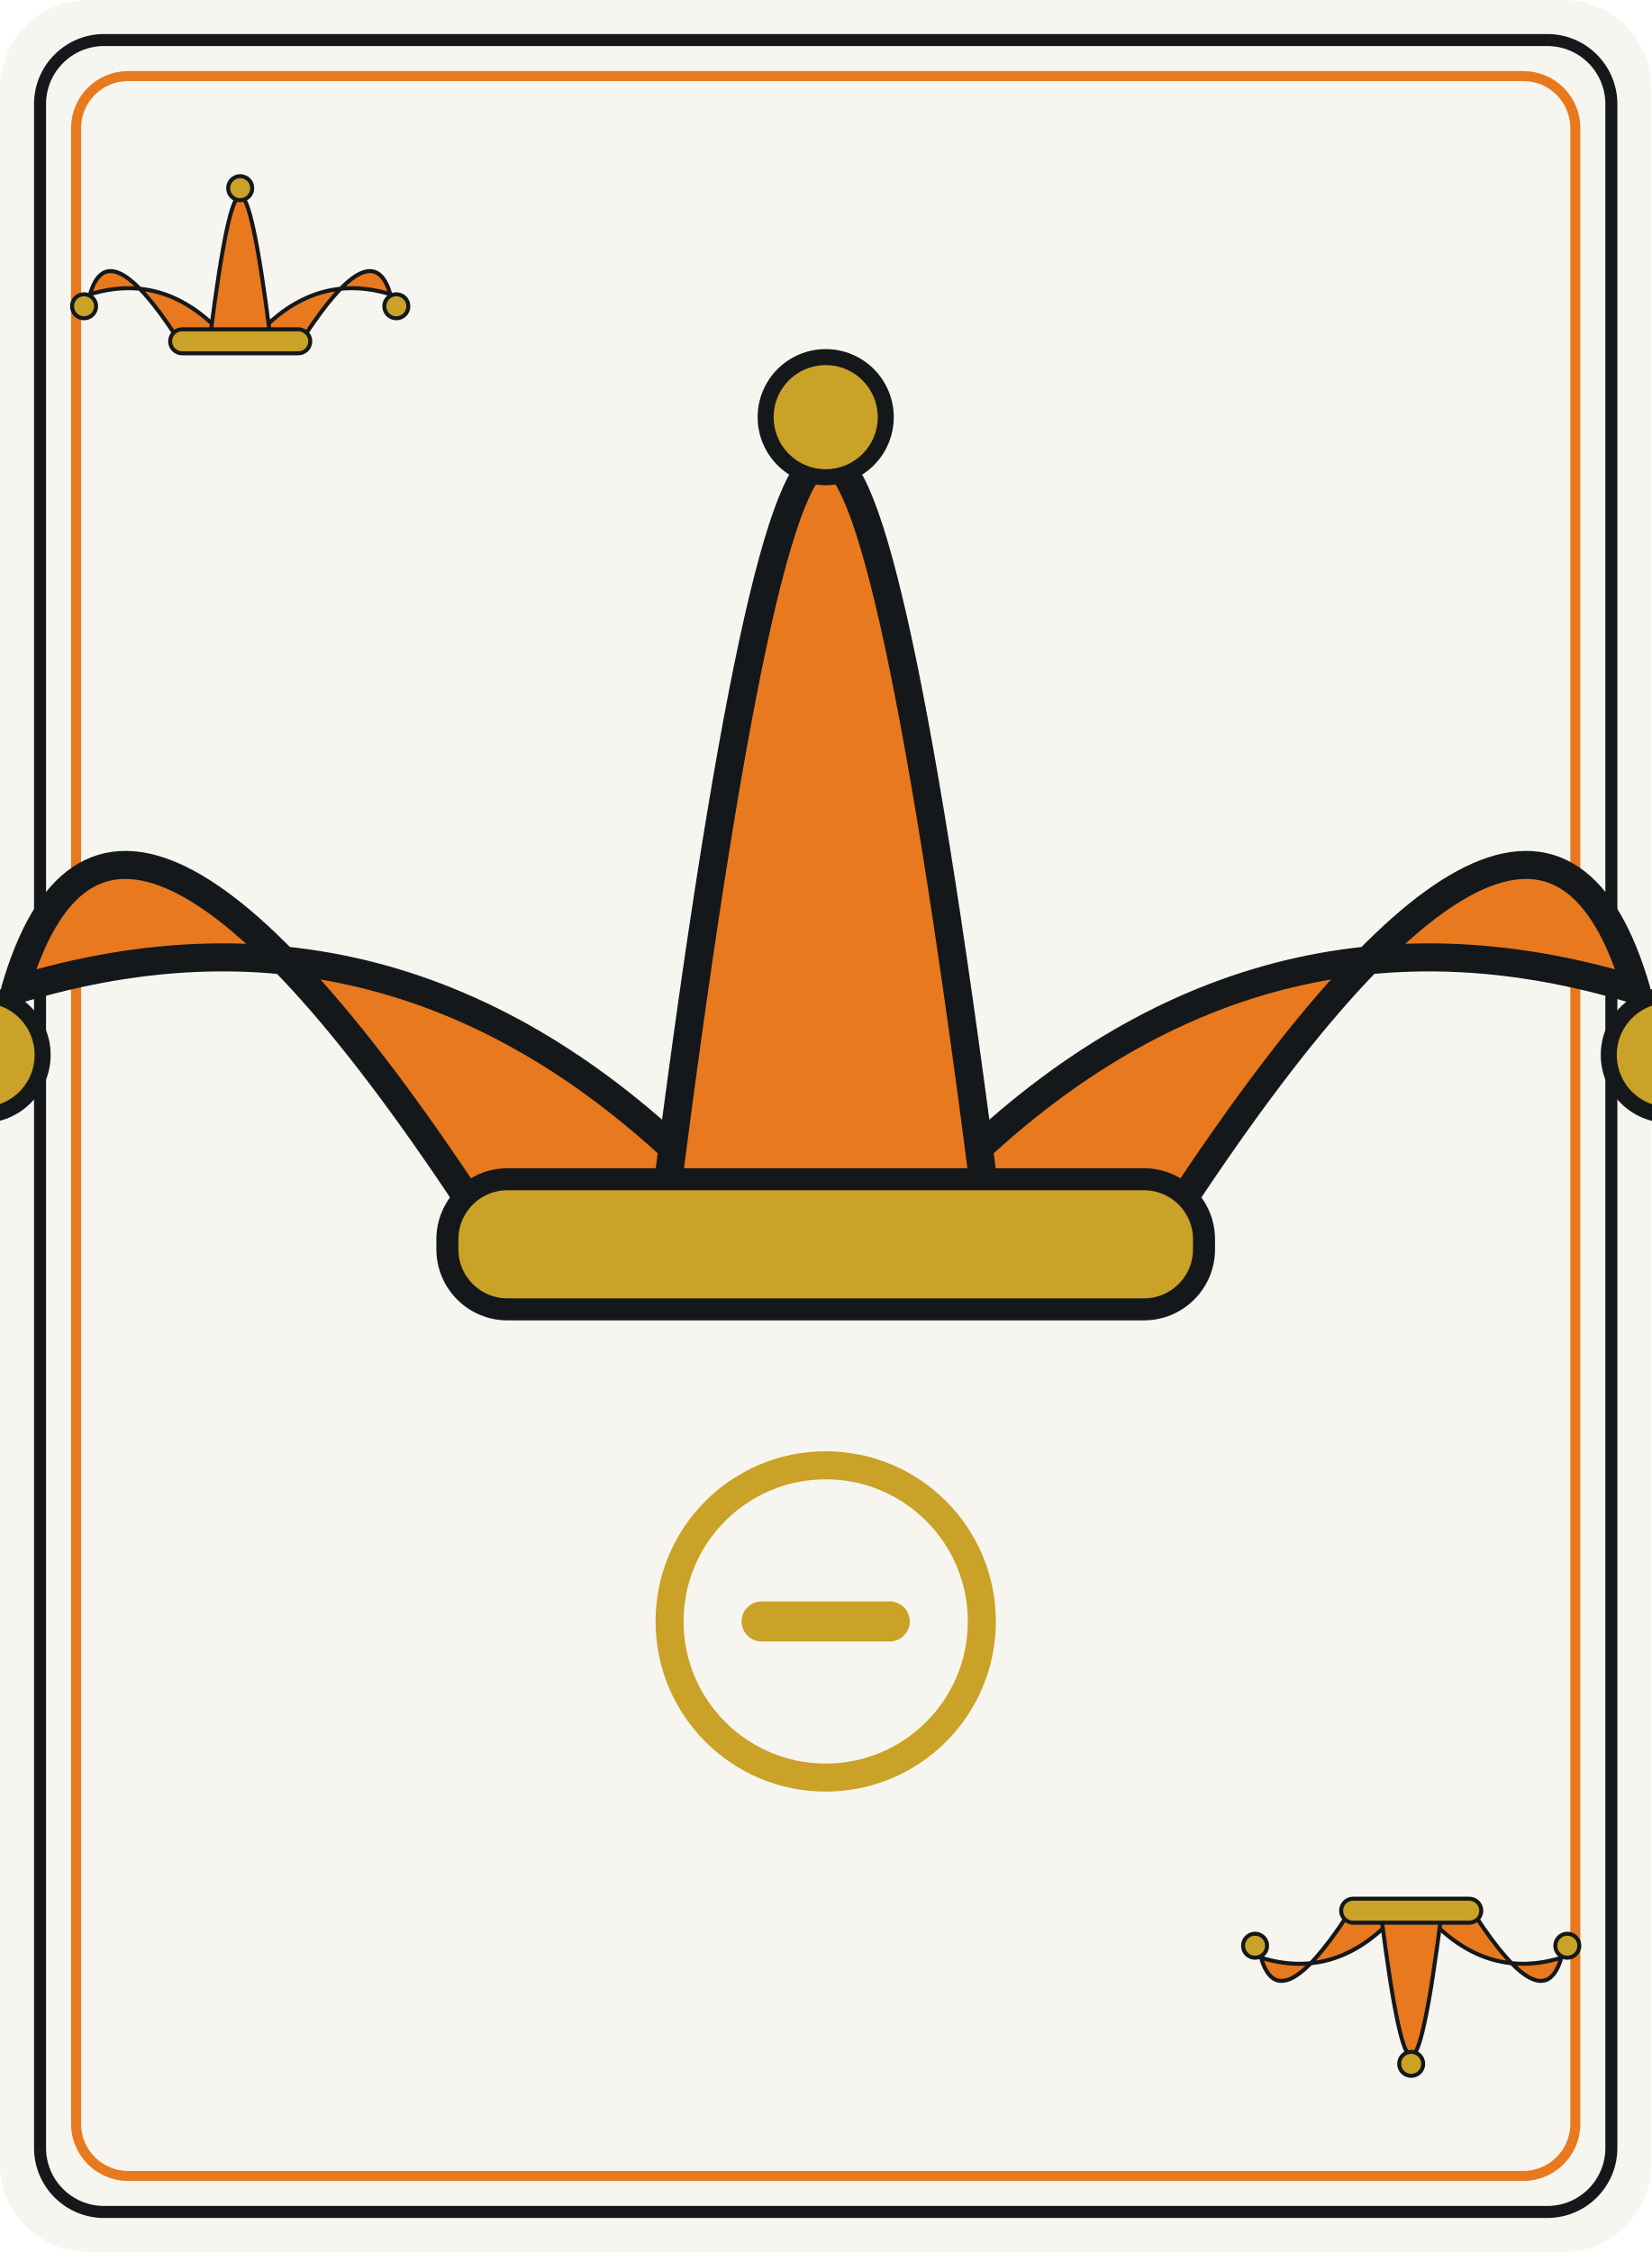
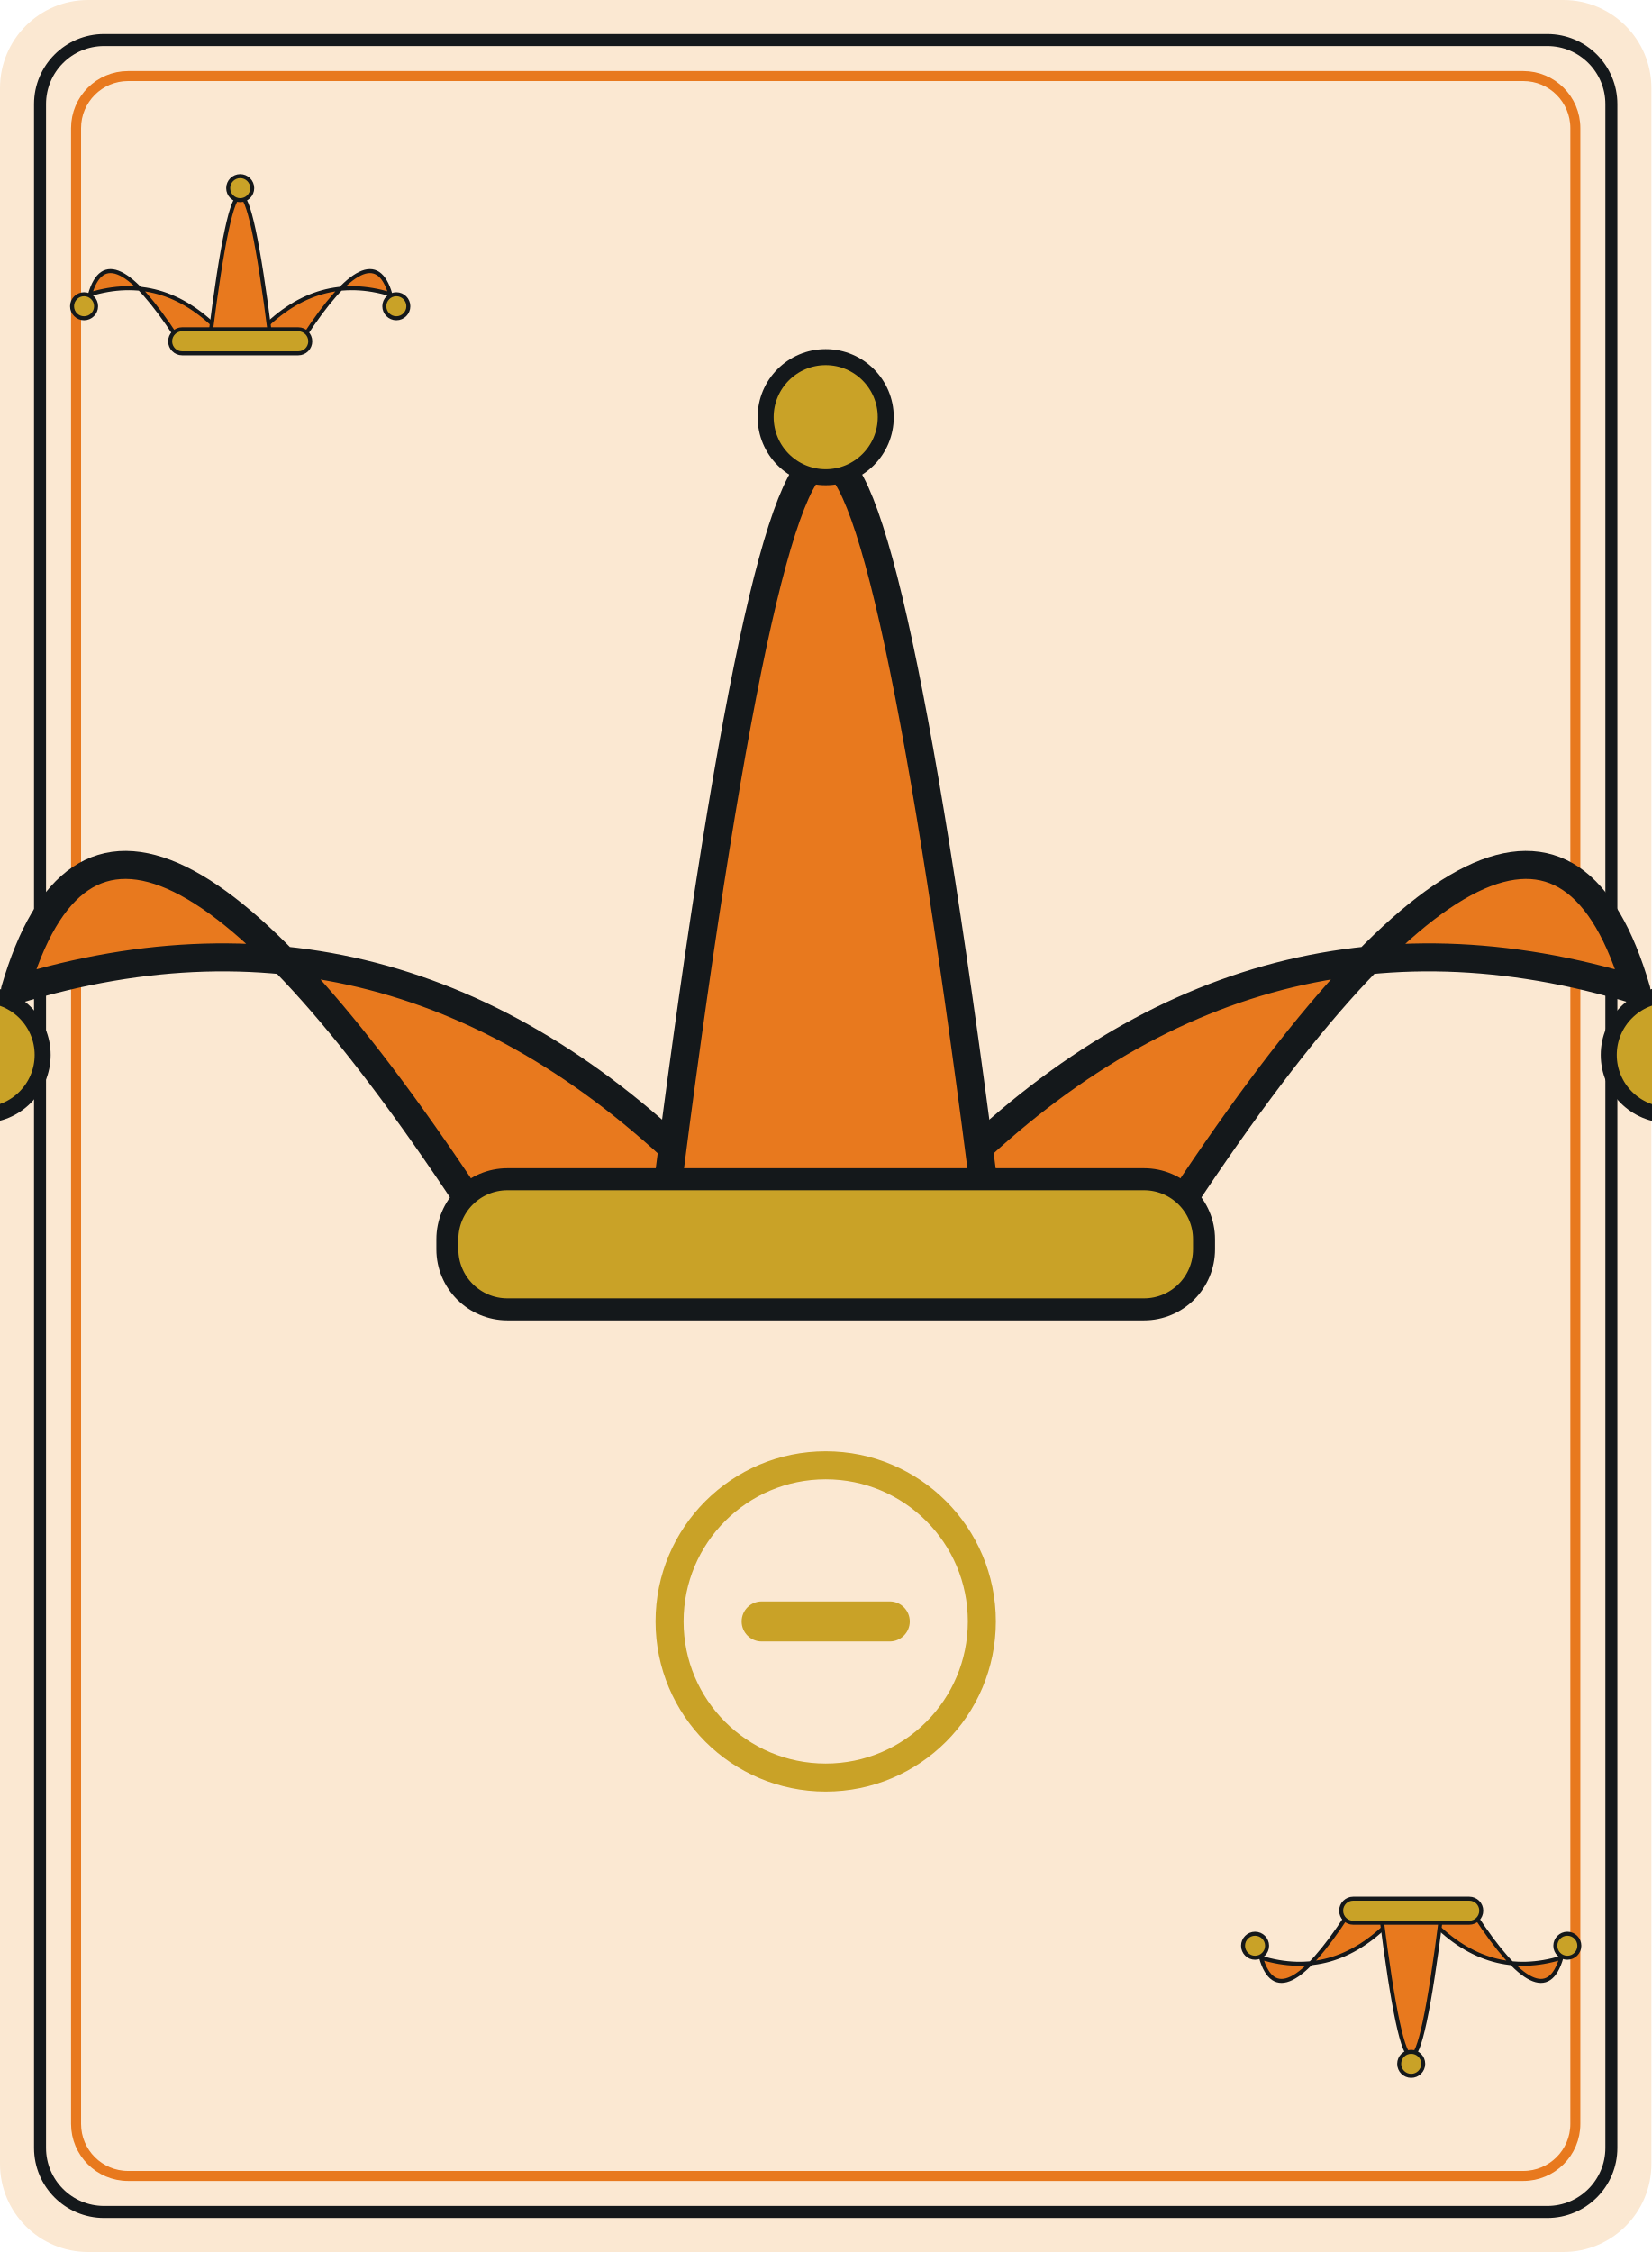
<svg xmlns="http://www.w3.org/2000/svg" viewBox="0 0 825 1125">
-   <rect width="825" height="1125" rx="44" fill="#F7F5EF" />
+   <rect width="825" height="1125" rx="44" fill="#FBE8D2" />
  <rect x="20" y="20" width="785" height="1085" rx="32" fill="none" stroke="#14181B" stroke-width="6" />
  <rect x="38" y="38" width="749" height="1049" rx="26" fill="none" stroke="#E8791E" stroke-width="5" />
  <path d="M 88.0,168.0 Q 54.0,116.0 45.0,147.0 Q 81.0,136.0 109.333,165.0 Z" fill="#E8791E" stroke="#14181B" stroke-width="2" stroke-linejoin="round" />
  <path d="M 152.0,168.0 Q 186.0,116.0 195.0,147.0 Q 159.0,136.0 130.667,165.0 Z" fill="#E8791E" stroke="#14181B" stroke-width="2" stroke-linejoin="round" />
  <path d="M 105.0,168.0 Q 114.0,97.0 120,98.0 Q 126.0,97.0 135.0,168.0 Z" fill="#E8791E" stroke="#14181B" stroke-width="2" stroke-linejoin="round" />
  <rect x="85.0" y="164.5" width="70" height="12" rx="6" fill="#C9A227" stroke="#14181B" stroke-width="2" />
  <circle cx="42.0" cy="153.0" r="6" fill="#C9A227" stroke="#14181B" stroke-width="2" />
  <circle cx="120.0" cy="94.0" r="6" fill="#C9A227" stroke="#14181B" stroke-width="2" />
  <circle cx="198.0" cy="153.0" r="6" fill="#C9A227" stroke="#14181B" stroke-width="2" />
  <g transform="rotate(180 412.5 562.5)">
    <path d="M 88.0,168.0 Q 54.0,116.0 45.0,147.0 Q 81.0,136.0 109.333,165.0 Z" fill="#E8791E" stroke="#14181B" stroke-width="2" stroke-linejoin="round" />
    <path d="M 152.0,168.0 Q 186.0,116.0 195.0,147.0 Q 159.0,136.0 130.667,165.0 Z" fill="#E8791E" stroke="#14181B" stroke-width="2" stroke-linejoin="round" />
    <path d="M 105.0,168.0 Q 114.0,97.0 120,98.0 Q 126.0,97.0 135.0,168.0 Z" fill="#E8791E" stroke="#14181B" stroke-width="2" stroke-linejoin="round" />
    <rect x="85.0" y="164.5" width="70" height="12" rx="6" fill="#C9A227" stroke="#14181B" stroke-width="2" />
    <circle cx="42.0" cy="153.0" r="6" fill="#C9A227" stroke="#14181B" stroke-width="2" />
    <circle cx="120.0" cy="94.0" r="6" fill="#C9A227" stroke="#14181B" stroke-width="2" />
    <circle cx="198.0" cy="153.0" r="6" fill="#C9A227" stroke="#14181B" stroke-width="2" />
  </g>
  <path d="M 239.7,608.0 Q 56.1,327.2 7.5,494.6 Q 201.9,435.2 354.9,591.8 Z" fill="#E8791E" stroke="#14181B" stroke-width="14" stroke-linejoin="round" />
  <path d="M 585.3,608.0 Q 768.9,327.2 817.5,494.6 Q 623.1,435.2 470.1,591.8 Z" fill="#E8791E" stroke="#14181B" stroke-width="14" stroke-linejoin="round" />
  <path d="M 331.5,608.0 Q 380.1,224.6 412.5,230.0 Q 444.9,224.6 493.5,608.0 Z" fill="#E8791E" stroke="#14181B" stroke-width="14" stroke-linejoin="round" />
  <rect x="223.5" y="589.1" width="378" height="65" rx="30" fill="#C9A227" stroke="#14181B" stroke-width="11" />
  <circle cx="-8.7" cy="527.0" r="30" fill="#C9A227" stroke="#14181B" stroke-width="8" />
  <circle cx="412.5" cy="208.4" r="30" fill="#C9A227" stroke="#14181B" stroke-width="8" />
  <circle cx="833.7" cy="527.0" r="30" fill="#C9A227" stroke="#14181B" stroke-width="8" />
  <circle cx="412.5" cy="810" r="78" fill="none" stroke="#C9A227" stroke-width="14" />
  <rect x="370.5" y="800" width="84" height="20" rx="10" fill="#C9A227" />
</svg>
